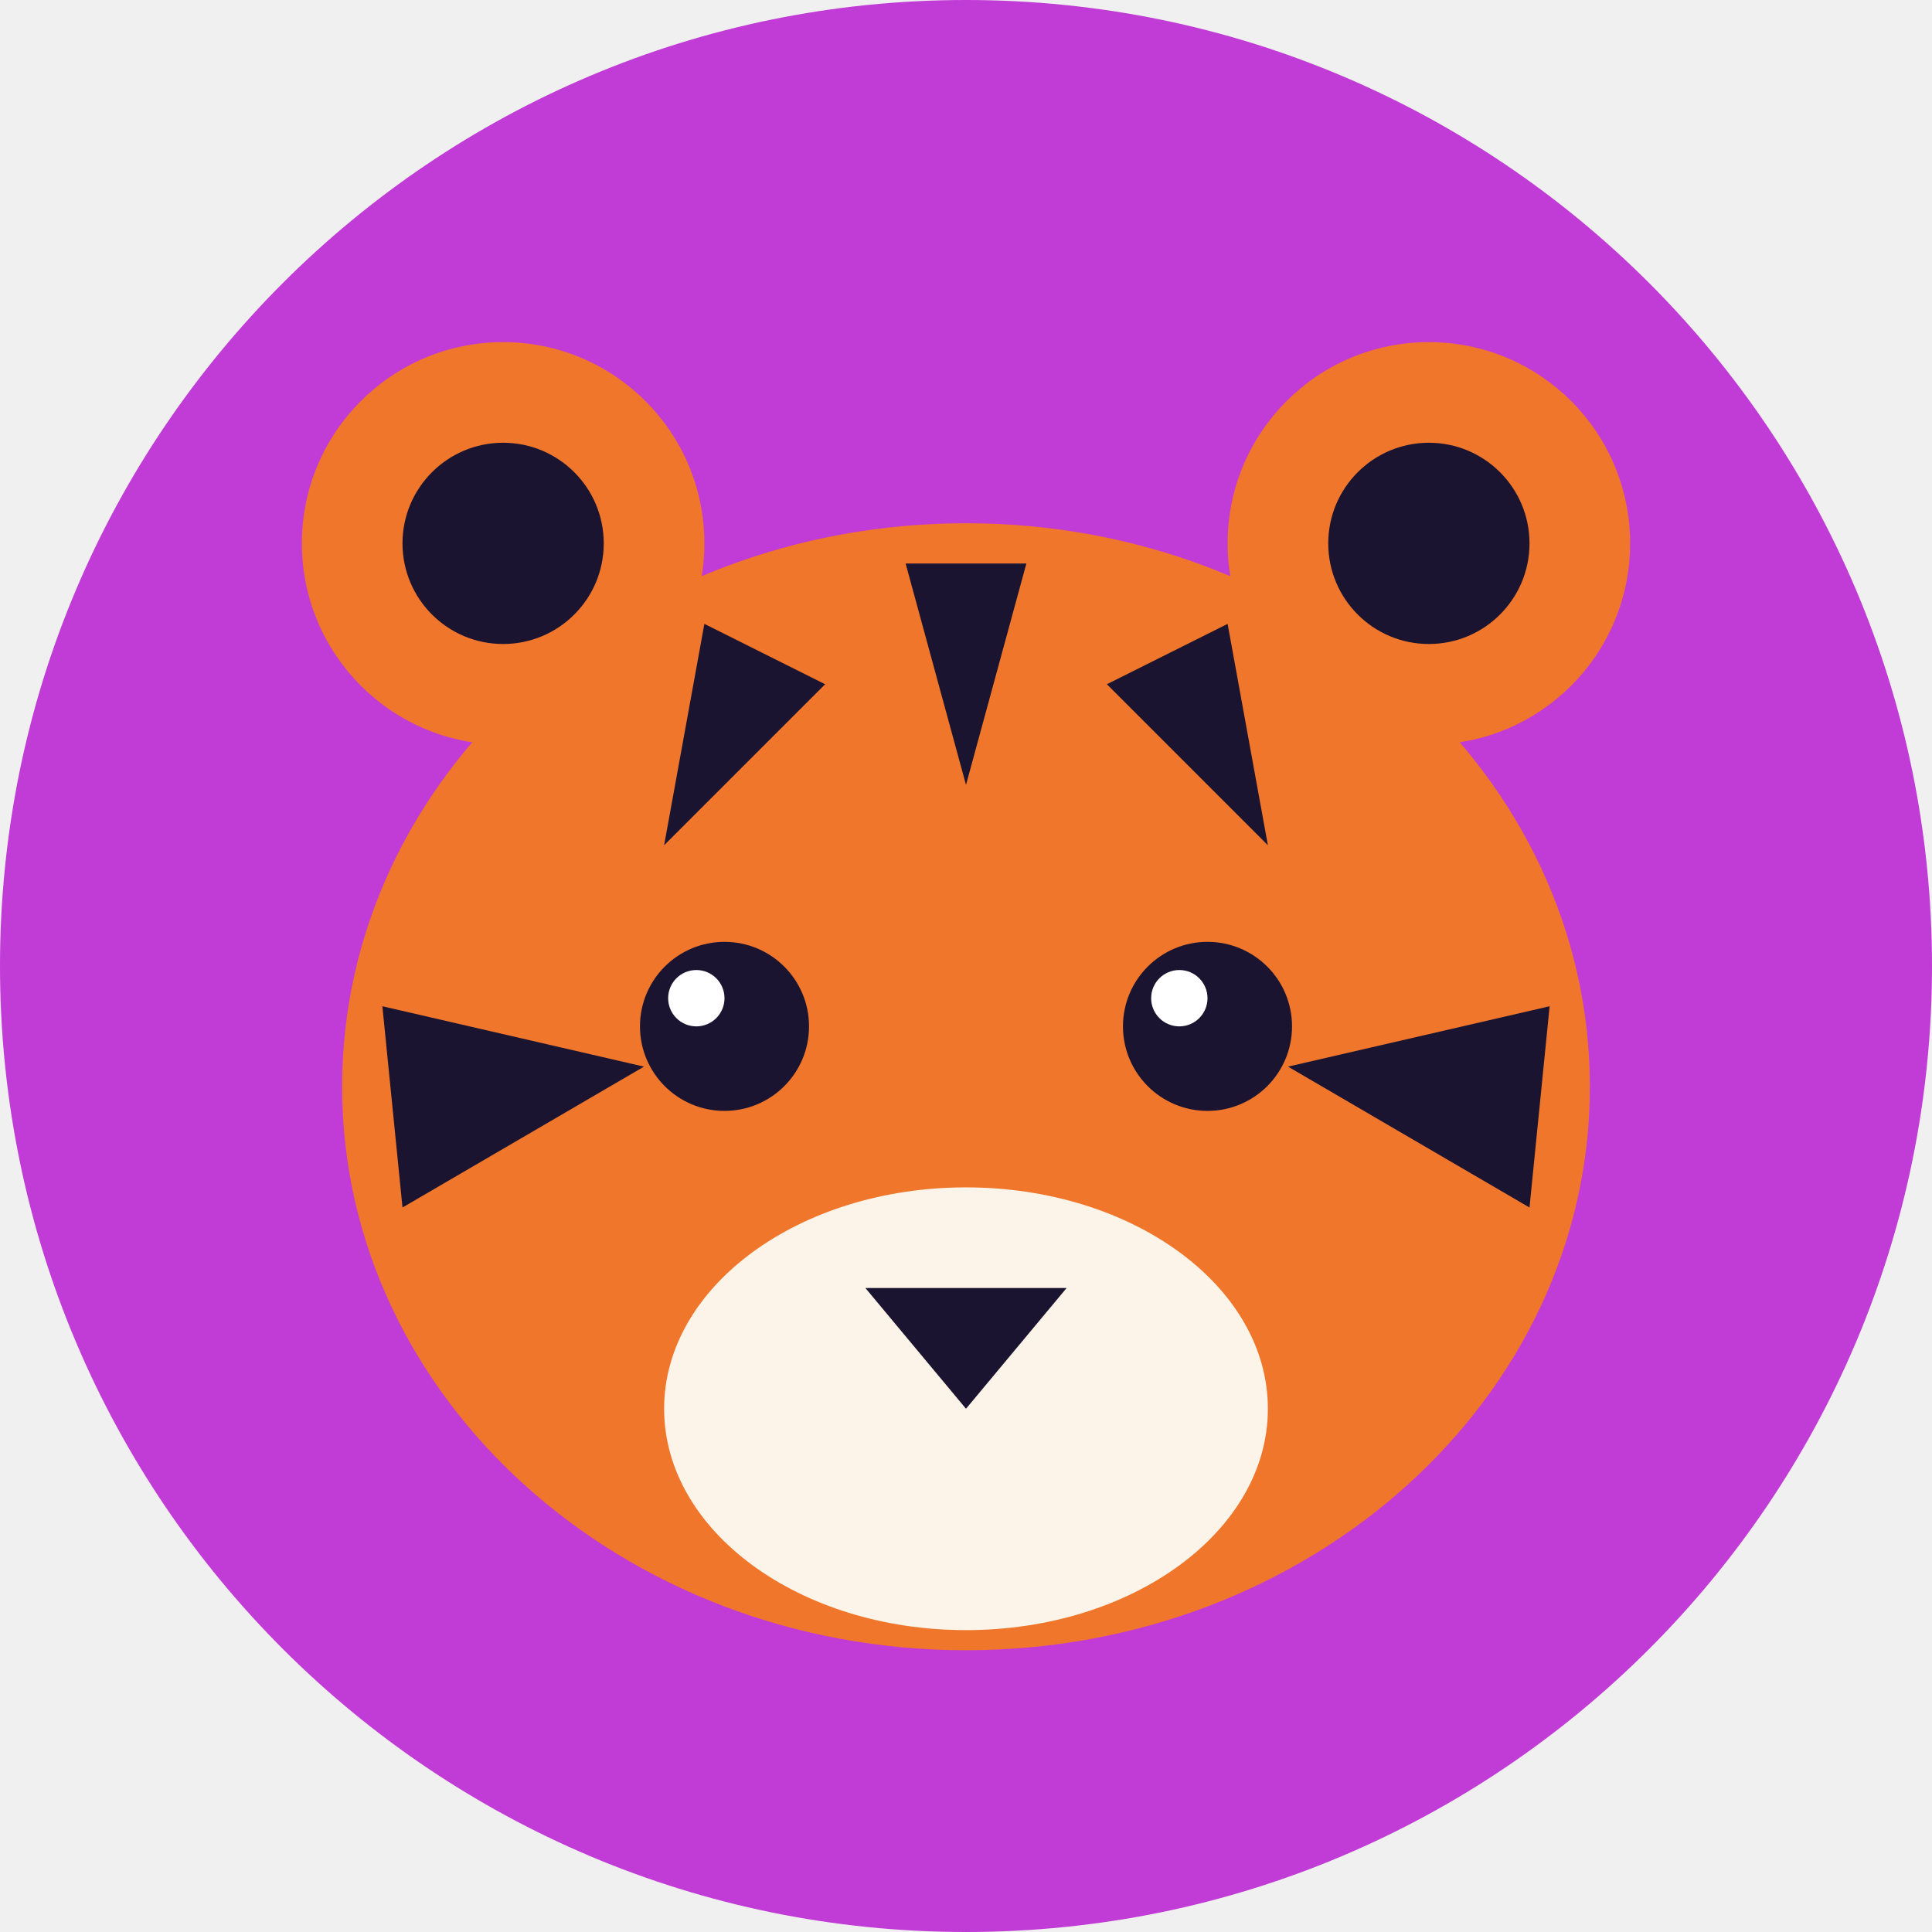
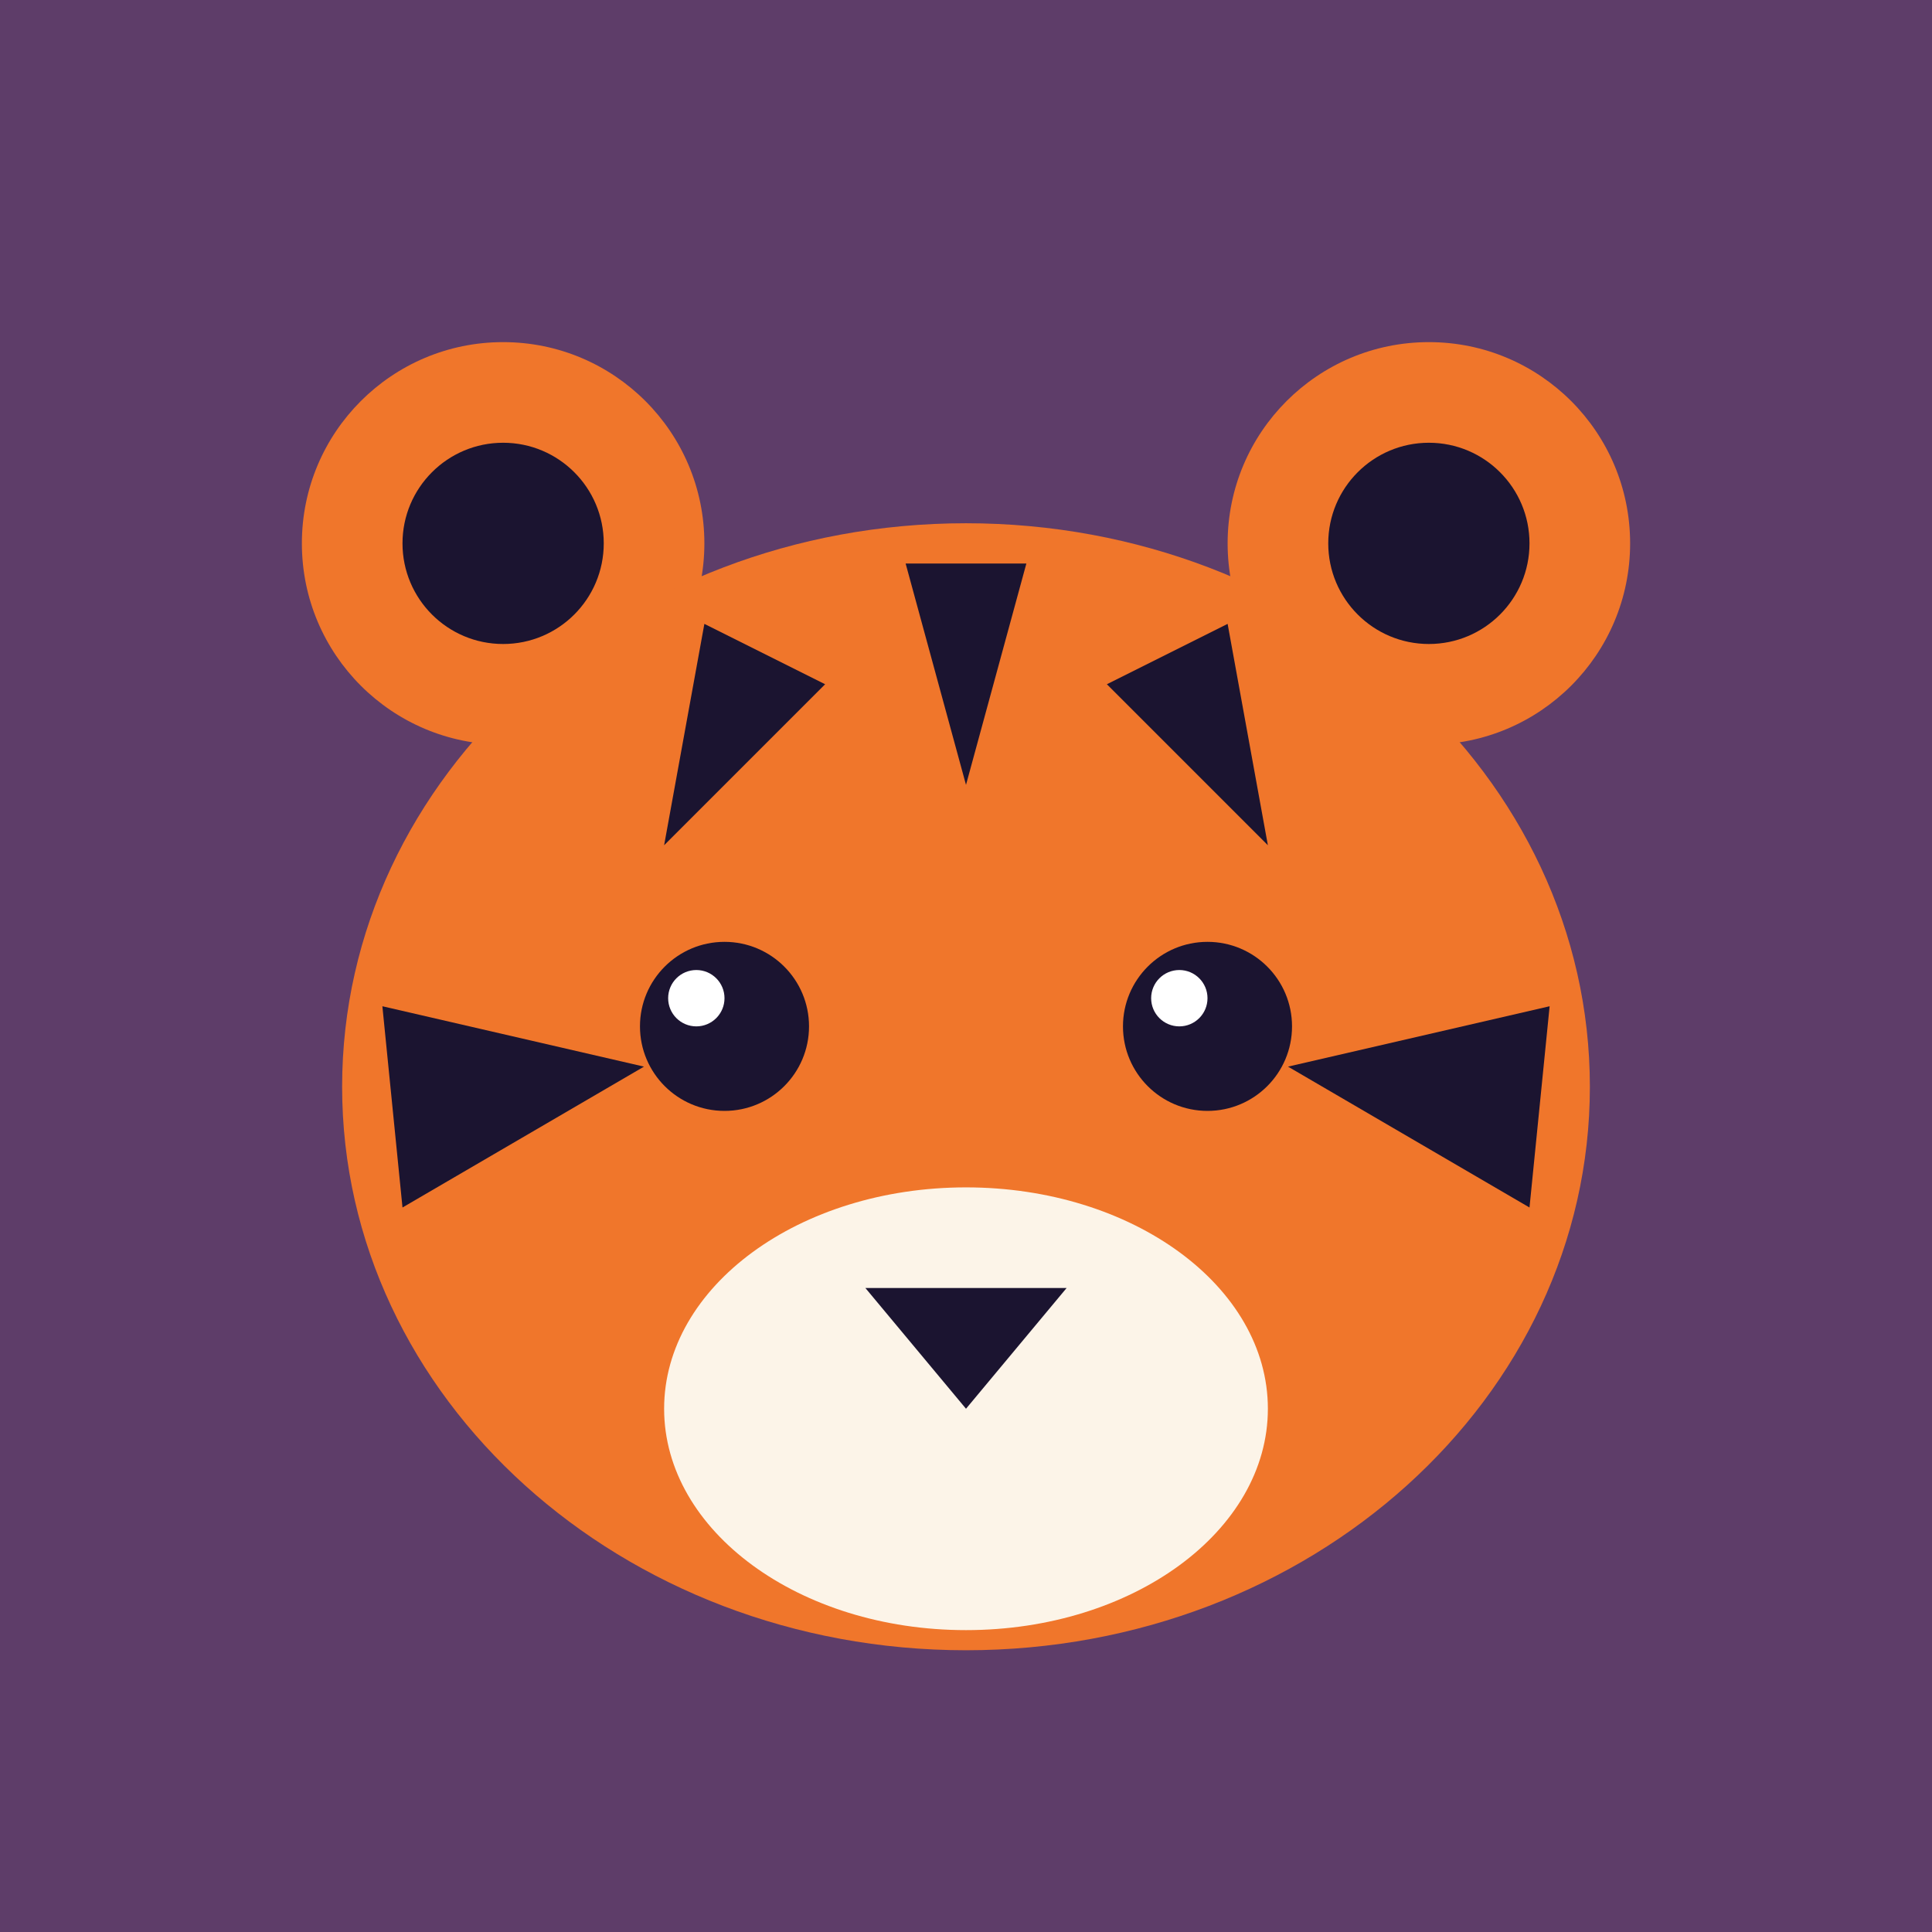
<svg xmlns="http://www.w3.org/2000/svg" viewBox="0 0 96 96">
-   <circle cx="48" cy="48" r="48" fill="#C13BD6" />
+   <rect width="96" height="96" fill="#5E3D69" />
  <circle cx="25" cy="27" r="10" fill="#F0762B" />
  <circle cx="71" cy="27" r="10" fill="#F0762B" />
  <circle cx="25" cy="27" r="5" fill="#1B1430" />
  <circle cx="71" cy="27" r="5" fill="#1B1430" />
  <ellipse cx="48" cy="54" rx="31" ry="28" fill="#F0762B" />
  <path d="M45 28 L51 28 L48 39 Z" fill="#1B1430" />
  <path d="M35 31 L41 34 L33 42 Z" fill="#1B1430" />
  <path d="M61 31 L55 34 L63 42 Z" fill="#1B1430" />
  <path d="M19 50 L32 53 L20 60 Z" fill="#1B1430" />
  <path d="M77 50 L64 53 L76 60 Z" fill="#1B1430" />
  <ellipse cx="48" cy="70" rx="15" ry="11" fill="#FCF4E8" />
  <circle cx="36" cy="51" r="4.2" fill="#1B1430" />
  <circle cx="34.6" cy="49.6" r="1.4" fill="#fff" />
  <circle cx="60" cy="51" r="4.2" fill="#1B1430" />
  <circle cx="58.6" cy="49.6" r="1.4" fill="#fff" />
  <path d="M43 64 L53 64 L48 70 Z" fill="#1B1430" />
</svg>
